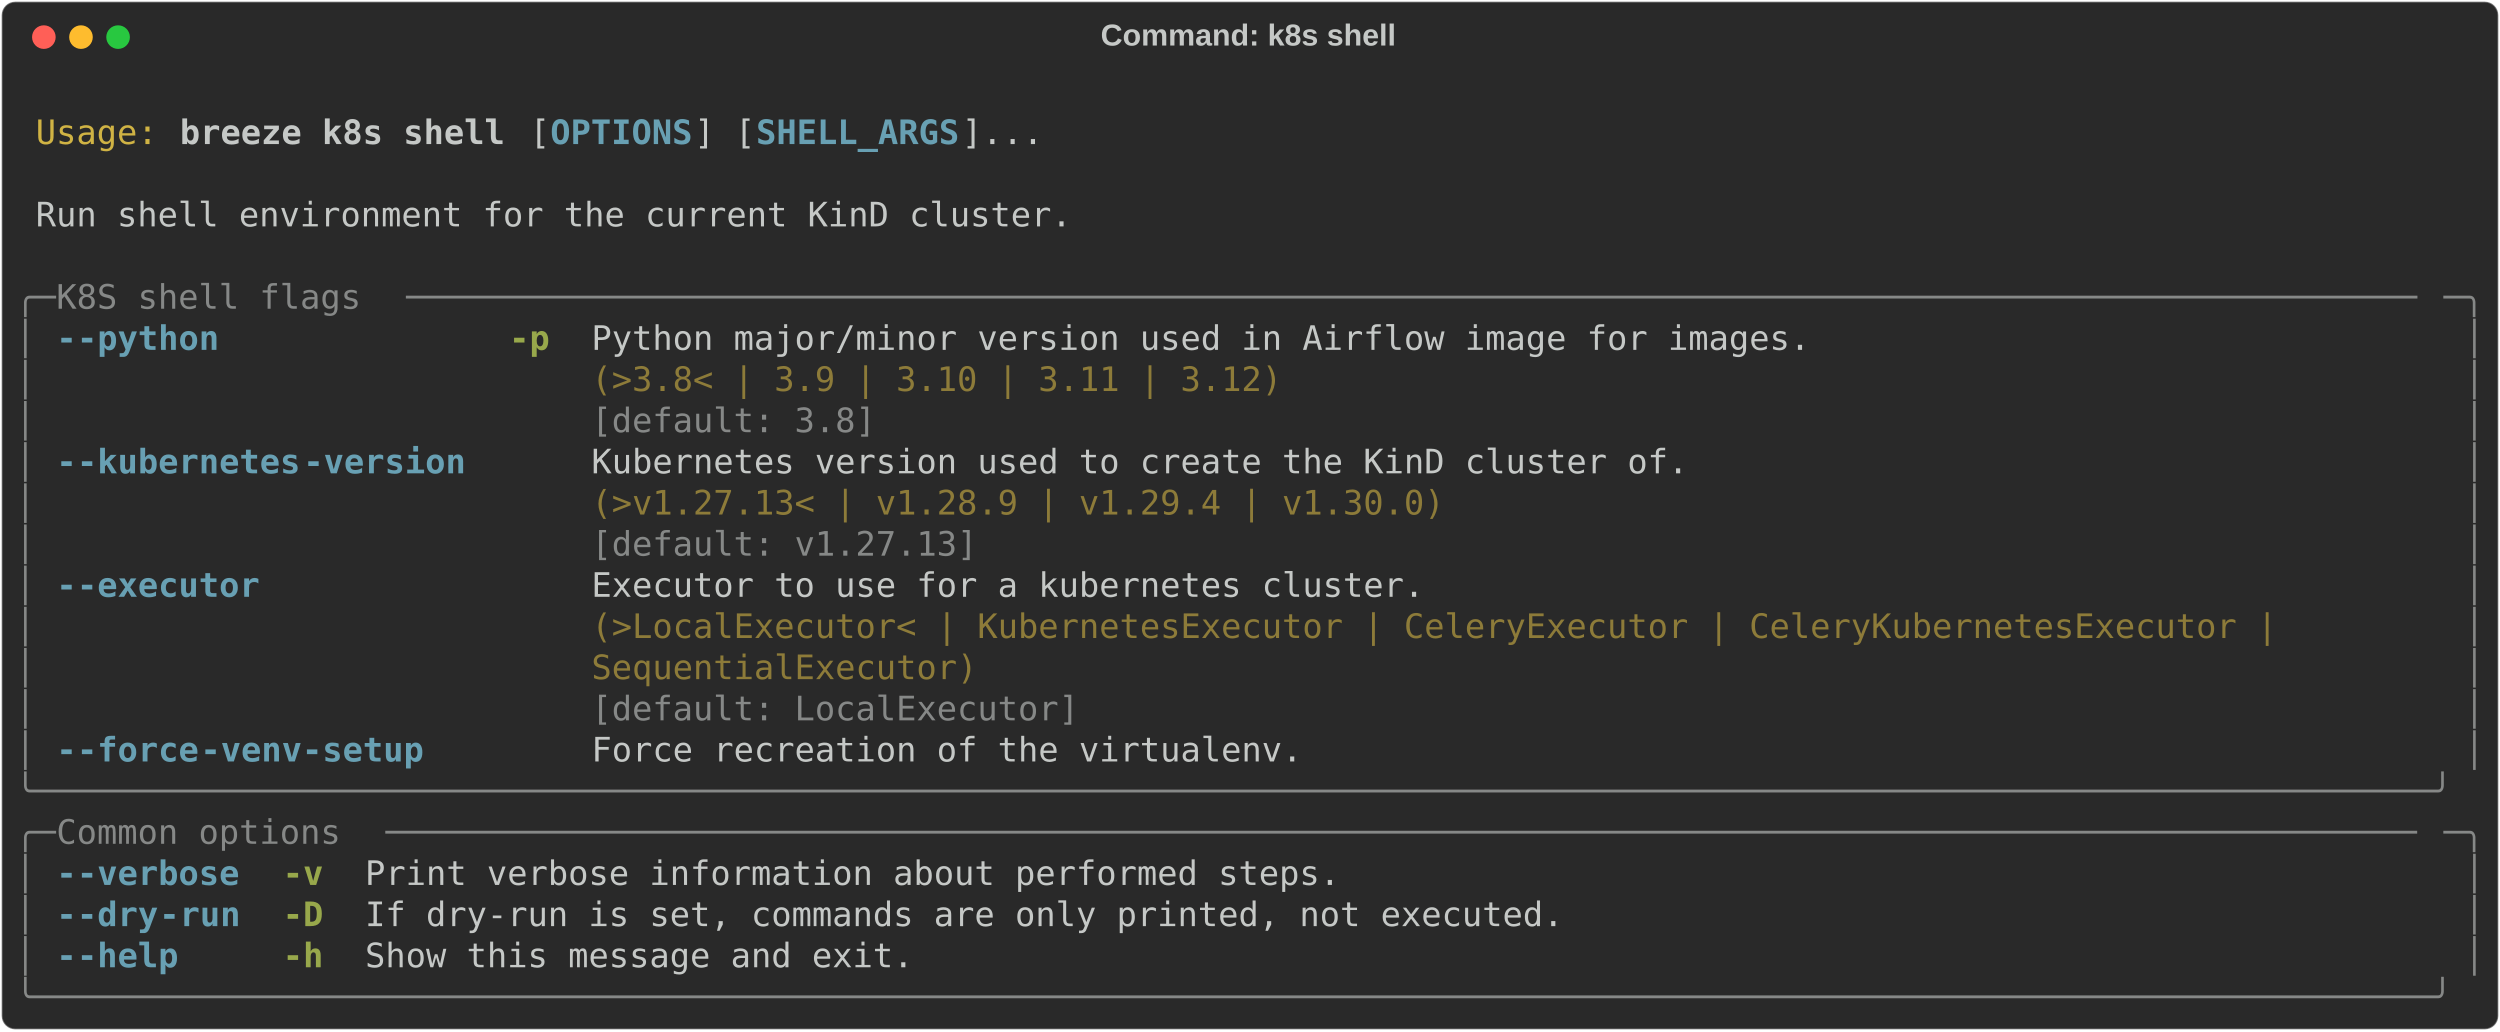
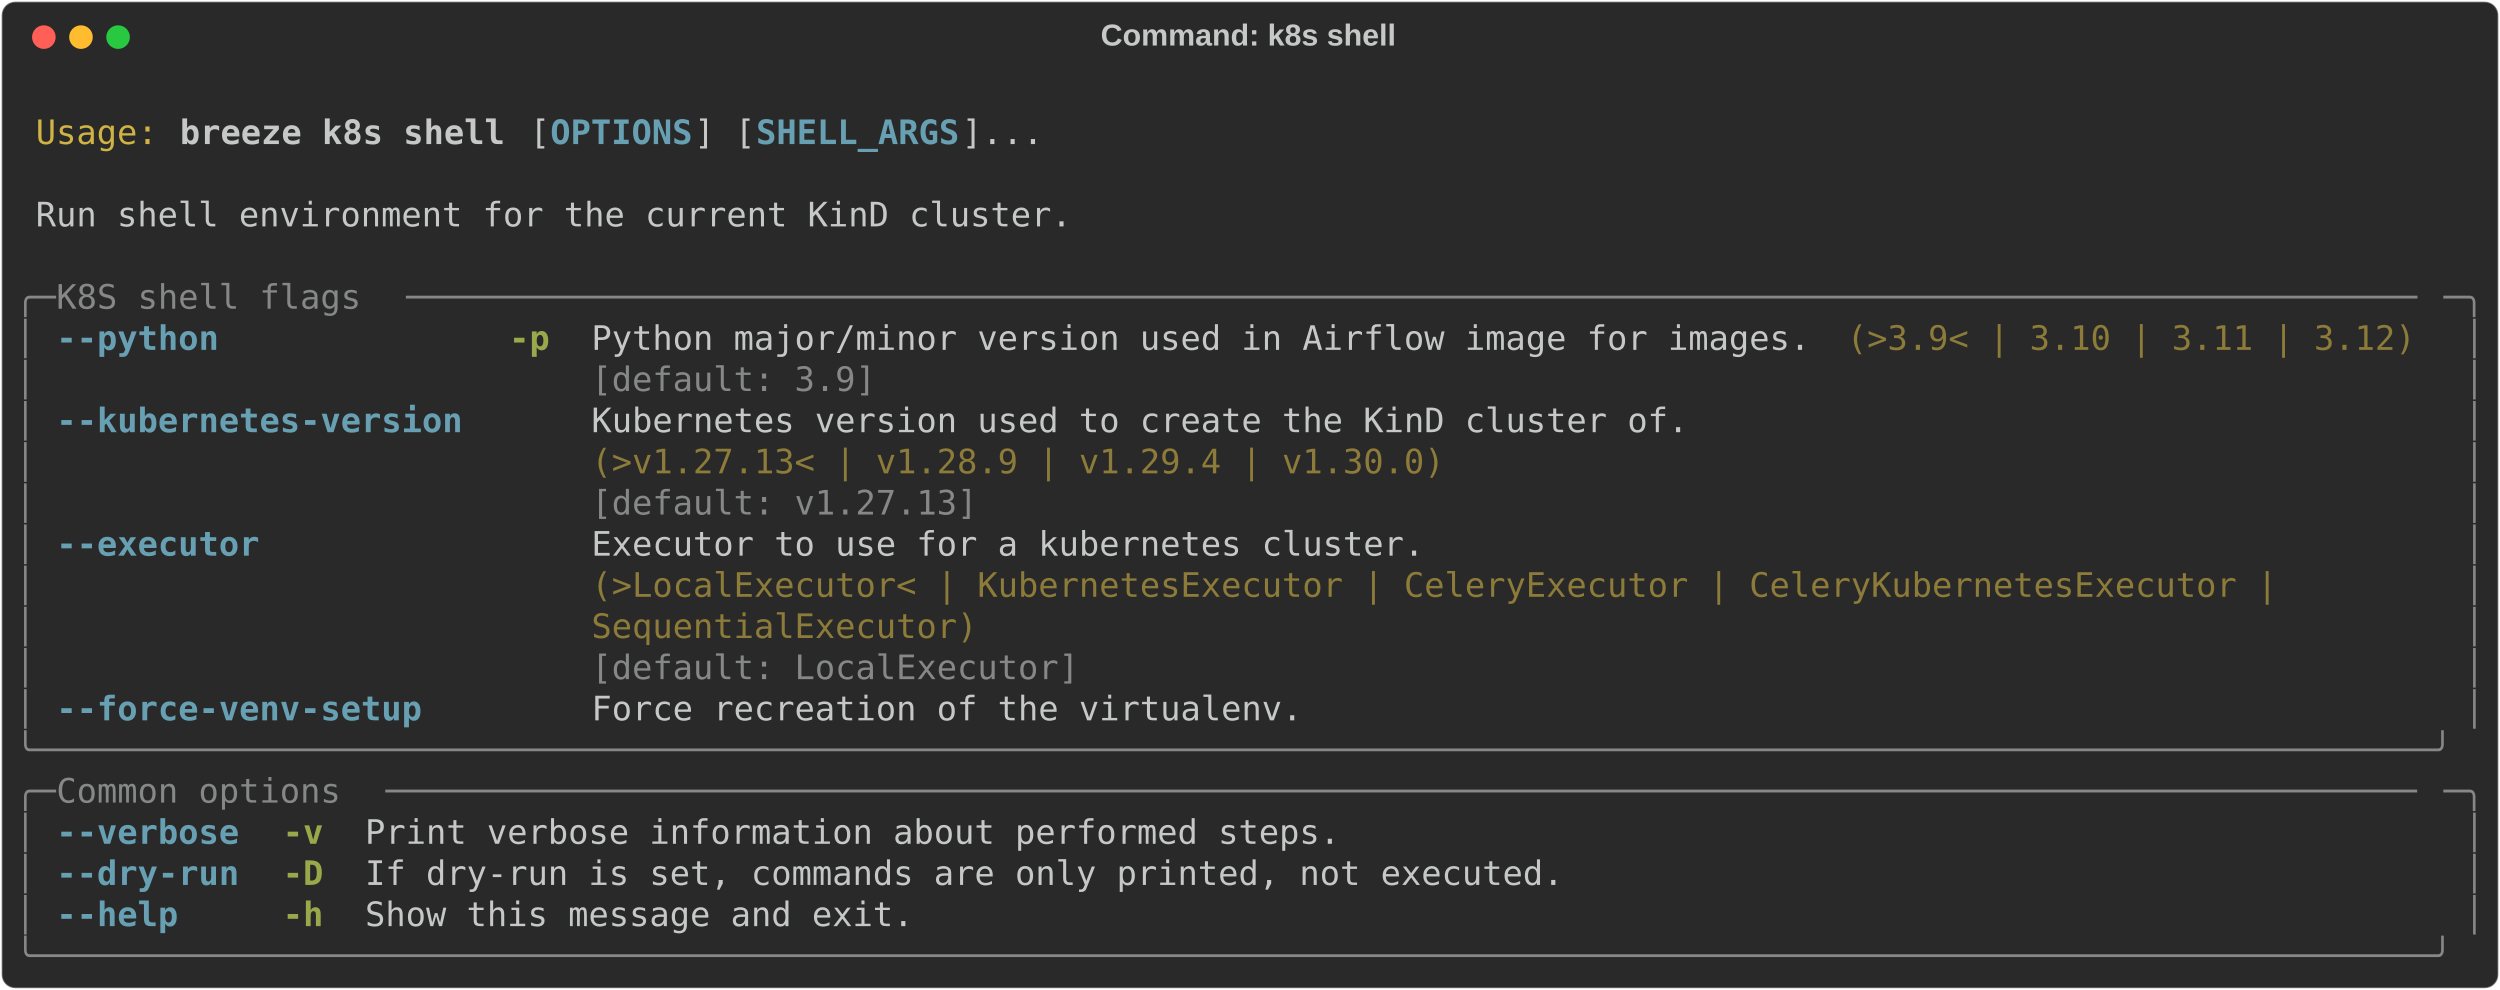
- <svg xmlns="http://www.w3.org/2000/svg" class="rich-terminal" viewBox="0 0 1482 611.2">
+ <svg xmlns="http://www.w3.org/2000/svg" class="rich-terminal" viewBox="0 0 1482 586.8">
  <style>

    @font-face {
        font-family: "Fira Code";
        src: local("FiraCode-Regular"),
                url("https://cdnjs.cloudflare.com/ajax/libs/firacode/6.2.0/woff2/FiraCode-Regular.woff2") format("woff2"),
                url("https://cdnjs.cloudflare.com/ajax/libs/firacode/6.2.0/woff/FiraCode-Regular.woff") format("woff");
        font-style: normal;
        font-weight: 400;
    }
    @font-face {
        font-family: "Fira Code";
        src: local("FiraCode-Bold"),
                url("https://cdnjs.cloudflare.com/ajax/libs/firacode/6.2.0/woff2/FiraCode-Bold.woff2") format("woff2"),
                url("https://cdnjs.cloudflare.com/ajax/libs/firacode/6.2.0/woff/FiraCode-Bold.woff") format("woff");
        font-style: bold;
        font-weight: 700;
    }

    .breeze-k8s-shell-matrix {
        font-family: Fira Code, monospace;
        font-size: 20px;
        line-height: 24.4px;
        font-variant-east-asian: full-width;
    }

    .breeze-k8s-shell-title {
        font-size: 18px;
        font-weight: bold;
        font-family: arial;
    }

    .breeze-k8s-shell-r1 { fill: #c5c8c6 }
.breeze-k8s-shell-r2 { fill: #d0b344 }
.breeze-k8s-shell-r3 { fill: #c5c8c6;font-weight: bold }
.breeze-k8s-shell-r4 { fill: #68a0b3;font-weight: bold }
.breeze-k8s-shell-r5 { fill: #868887 }
.breeze-k8s-shell-r6 { fill: #98a84b;font-weight: bold }
.breeze-k8s-shell-r7 { fill: #8d7b39 }
    </style>
  <defs>
    <clipPath id="breeze-k8s-shell-clip-terminal">
-       <rect x="0" y="0" width="1463.0" height="560.2" />
+       <rect x="0" y="0" width="1463.0" height="535.8" />
    </clipPath>
    <clipPath id="breeze-k8s-shell-line-0">
      <rect x="0" y="1.5" width="1464" height="24.65" />
    </clipPath>
    <clipPath id="breeze-k8s-shell-line-1">
      <rect x="0" y="25.9" width="1464" height="24.65" />
    </clipPath>
    <clipPath id="breeze-k8s-shell-line-2">
      <rect x="0" y="50.3" width="1464" height="24.65" />
    </clipPath>
    <clipPath id="breeze-k8s-shell-line-3">
      <rect x="0" y="74.7" width="1464" height="24.65" />
    </clipPath>
    <clipPath id="breeze-k8s-shell-line-4">
      <rect x="0" y="99.1" width="1464" height="24.65" />
    </clipPath>
    <clipPath id="breeze-k8s-shell-line-5">
      <rect x="0" y="123.5" width="1464" height="24.65" />
    </clipPath>
    <clipPath id="breeze-k8s-shell-line-6">
      <rect x="0" y="147.9" width="1464" height="24.65" />
    </clipPath>
    <clipPath id="breeze-k8s-shell-line-7">
      <rect x="0" y="172.3" width="1464" height="24.65" />
    </clipPath>
    <clipPath id="breeze-k8s-shell-line-8">
      <rect x="0" y="196.7" width="1464" height="24.65" />
    </clipPath>
    <clipPath id="breeze-k8s-shell-line-9">
      <rect x="0" y="221.1" width="1464" height="24.65" />
    </clipPath>
    <clipPath id="breeze-k8s-shell-line-10">
      <rect x="0" y="245.5" width="1464" height="24.65" />
    </clipPath>
    <clipPath id="breeze-k8s-shell-line-11">
      <rect x="0" y="269.9" width="1464" height="24.65" />
    </clipPath>
    <clipPath id="breeze-k8s-shell-line-12">
      <rect x="0" y="294.3" width="1464" height="24.65" />
    </clipPath>
    <clipPath id="breeze-k8s-shell-line-13">
      <rect x="0" y="318.7" width="1464" height="24.65" />
    </clipPath>
    <clipPath id="breeze-k8s-shell-line-14">
      <rect x="0" y="343.1" width="1464" height="24.65" />
    </clipPath>
    <clipPath id="breeze-k8s-shell-line-15">
      <rect x="0" y="367.5" width="1464" height="24.65" />
    </clipPath>
    <clipPath id="breeze-k8s-shell-line-16">
      <rect x="0" y="391.9" width="1464" height="24.65" />
    </clipPath>
    <clipPath id="breeze-k8s-shell-line-17">
      <rect x="0" y="416.3" width="1464" height="24.65" />
    </clipPath>
    <clipPath id="breeze-k8s-shell-line-18">
      <rect x="0" y="440.7" width="1464" height="24.65" />
    </clipPath>
    <clipPath id="breeze-k8s-shell-line-19">
      <rect x="0" y="465.1" width="1464" height="24.65" />
    </clipPath>
    <clipPath id="breeze-k8s-shell-line-20">
      <rect x="0" y="489.5" width="1464" height="24.65" />
    </clipPath>
-     <clipPath id="breeze-k8s-shell-line-21">
-       <rect x="0" y="513.9" width="1464" height="24.65" />
-     </clipPath>
  </defs>
-   <rect fill="#292929" stroke="rgba(255,255,255,0.35)" stroke-width="1" x="1" y="1" width="1480" height="609.2" rx="8" />
+   <rect fill="#292929" stroke="rgba(255,255,255,0.35)" stroke-width="1" x="1" y="1" width="1480" height="584.8" rx="8" />
  <text class="breeze-k8s-shell-title" fill="#c5c8c6" text-anchor="middle" x="740" y="27">Command: k8s shell</text>
  <g transform="translate(26,22)">
    <circle cx="0" cy="0" r="7" fill="#ff5f57" />
    <circle cx="22" cy="0" r="7" fill="#febc2e" />
    <circle cx="44" cy="0" r="7" fill="#28c840" />
  </g>
  <g transform="translate(9, 41)" clip-path="url(#breeze-k8s-shell-clip-terminal)">
    <g class="breeze-k8s-shell-matrix">
      <text class="breeze-k8s-shell-r1" x="1464" y="20" textLength="12.2" clip-path="url(#breeze-k8s-shell-line-0)">
</text>
      <text class="breeze-k8s-shell-r2" x="12.2" y="44.4" textLength="73.2" clip-path="url(#breeze-k8s-shell-line-1)">Usage:</text>
      <text class="breeze-k8s-shell-r3" x="97.6" y="44.4" textLength="195.2" clip-path="url(#breeze-k8s-shell-line-1)">breeze k8s shell</text>
      <text class="breeze-k8s-shell-r1" x="305" y="44.4" textLength="12.2" clip-path="url(#breeze-k8s-shell-line-1)">[</text>
      <text class="breeze-k8s-shell-r4" x="317.2" y="44.4" textLength="85.4" clip-path="url(#breeze-k8s-shell-line-1)">OPTIONS</text>
      <text class="breeze-k8s-shell-r1" x="402.6" y="44.4" textLength="36.6" clip-path="url(#breeze-k8s-shell-line-1)">] [</text>
      <text class="breeze-k8s-shell-r4" x="439.2" y="44.4" textLength="122" clip-path="url(#breeze-k8s-shell-line-1)">SHELL_ARGS</text>
      <text class="breeze-k8s-shell-r1" x="561.2" y="44.4" textLength="48.8" clip-path="url(#breeze-k8s-shell-line-1)">]...</text>
      <text class="breeze-k8s-shell-r1" x="1464" y="44.4" textLength="12.2" clip-path="url(#breeze-k8s-shell-line-1)">
</text>
      <text class="breeze-k8s-shell-r1" x="1464" y="68.8" textLength="12.2" clip-path="url(#breeze-k8s-shell-line-2)">
</text>
      <text class="breeze-k8s-shell-r1" x="12.2" y="93.2" textLength="622.2" clip-path="url(#breeze-k8s-shell-line-3)">Run shell environment for the current KinD cluster.</text>
      <text class="breeze-k8s-shell-r1" x="1464" y="93.2" textLength="12.2" clip-path="url(#breeze-k8s-shell-line-3)">
</text>
      <text class="breeze-k8s-shell-r1" x="1464" y="117.6" textLength="12.2" clip-path="url(#breeze-k8s-shell-line-4)">
</text>
      <text class="breeze-k8s-shell-r5" x="0" y="142" textLength="24.4" clip-path="url(#breeze-k8s-shell-line-5)">╭─</text>
      <text class="breeze-k8s-shell-r5" x="24.4" y="142" textLength="207.4" clip-path="url(#breeze-k8s-shell-line-5)"> K8S shell flags </text>
      <text class="breeze-k8s-shell-r5" x="231.8" y="142" textLength="1207.8" clip-path="url(#breeze-k8s-shell-line-5)">───────────────────────────────────────────────────────────────────────────────────────────────────</text>
      <text class="breeze-k8s-shell-r5" x="1439.6" y="142" textLength="24.4" clip-path="url(#breeze-k8s-shell-line-5)">─╮</text>
      <text class="breeze-k8s-shell-r1" x="1464" y="142" textLength="12.2" clip-path="url(#breeze-k8s-shell-line-5)">
</text>
      <text class="breeze-k8s-shell-r5" x="0" y="166.4" textLength="12.2" clip-path="url(#breeze-k8s-shell-line-6)">│</text>
-       <text class="breeze-k8s-shell-r4" x="24.4" y="166.4" textLength="12.2" clip-path="url(#breeze-k8s-shell-line-6)">-</text>
-       <text class="breeze-k8s-shell-r4" x="36.6" y="166.4" textLength="85.4" clip-path="url(#breeze-k8s-shell-line-6)">-python</text>
+       <text class="breeze-k8s-shell-r4" x="24.4" y="166.4" textLength="97.6" clip-path="url(#breeze-k8s-shell-line-6)">--python</text>
      <text class="breeze-k8s-shell-r6" x="292.8" y="166.4" textLength="24.4" clip-path="url(#breeze-k8s-shell-line-6)">-p</text>
      <text class="breeze-k8s-shell-r1" x="341.6" y="166.4" textLength="732" clip-path="url(#breeze-k8s-shell-line-6)">Python major/minor version used in Airflow image for images.</text>
+       <text class="breeze-k8s-shell-r7" x="1085.8" y="166.4" textLength="341.6" clip-path="url(#breeze-k8s-shell-line-6)">(&gt;3.9&lt; | 3.10 | 3.11 | 3.12)</text>
      <text class="breeze-k8s-shell-r5" x="1451.8" y="166.4" textLength="12.2" clip-path="url(#breeze-k8s-shell-line-6)">│</text>
      <text class="breeze-k8s-shell-r1" x="1464" y="166.4" textLength="12.2" clip-path="url(#breeze-k8s-shell-line-6)">
</text>
      <text class="breeze-k8s-shell-r5" x="0" y="190.8" textLength="12.2" clip-path="url(#breeze-k8s-shell-line-7)">│</text>
-       <text class="breeze-k8s-shell-r7" x="341.6" y="190.8" textLength="732" clip-path="url(#breeze-k8s-shell-line-7)">(&gt;3.8&lt; | 3.9 | 3.10 | 3.11 | 3.12)                          </text>
+       <text class="breeze-k8s-shell-r5" x="341.6" y="190.8" textLength="732" clip-path="url(#breeze-k8s-shell-line-7)">[default: 3.9]                                              </text>
      <text class="breeze-k8s-shell-r5" x="1451.8" y="190.8" textLength="12.2" clip-path="url(#breeze-k8s-shell-line-7)">│</text>
      <text class="breeze-k8s-shell-r1" x="1464" y="190.8" textLength="12.2" clip-path="url(#breeze-k8s-shell-line-7)">
</text>
      <text class="breeze-k8s-shell-r5" x="0" y="215.2" textLength="12.2" clip-path="url(#breeze-k8s-shell-line-8)">│</text>
-       <text class="breeze-k8s-shell-r5" x="341.6" y="215.2" textLength="732" clip-path="url(#breeze-k8s-shell-line-8)">[default: 3.8]                                              </text>
+       <text class="breeze-k8s-shell-r4" x="24.4" y="215.2" textLength="244" clip-path="url(#breeze-k8s-shell-line-8)">--kubernetes-version</text>
+       <text class="breeze-k8s-shell-r1" x="341.6" y="215.2" textLength="658.8" clip-path="url(#breeze-k8s-shell-line-8)">Kubernetes version used to create the KinD cluster of.</text>
      <text class="breeze-k8s-shell-r5" x="1451.8" y="215.2" textLength="12.2" clip-path="url(#breeze-k8s-shell-line-8)">│</text>
      <text class="breeze-k8s-shell-r1" x="1464" y="215.2" textLength="12.2" clip-path="url(#breeze-k8s-shell-line-8)">
</text>
      <text class="breeze-k8s-shell-r5" x="0" y="239.6" textLength="12.2" clip-path="url(#breeze-k8s-shell-line-9)">│</text>
-       <text class="breeze-k8s-shell-r4" x="24.4" y="239.6" textLength="12.2" clip-path="url(#breeze-k8s-shell-line-9)">-</text>
-       <text class="breeze-k8s-shell-r4" x="36.6" y="239.6" textLength="134.2" clip-path="url(#breeze-k8s-shell-line-9)">-kubernetes</text>
-       <text class="breeze-k8s-shell-r4" x="170.8" y="239.6" textLength="97.6" clip-path="url(#breeze-k8s-shell-line-9)">-version</text>
-       <text class="breeze-k8s-shell-r1" x="341.6" y="239.6" textLength="658.8" clip-path="url(#breeze-k8s-shell-line-9)">Kubernetes version used to create the KinD cluster of.</text>
+       <text class="breeze-k8s-shell-r7" x="341.6" y="239.6" textLength="658.8" clip-path="url(#breeze-k8s-shell-line-9)">(&gt;v1.27.13&lt; | v1.28.9 | v1.29.4 | v1.30.0)            </text>
      <text class="breeze-k8s-shell-r5" x="1451.8" y="239.6" textLength="12.2" clip-path="url(#breeze-k8s-shell-line-9)">│</text>
      <text class="breeze-k8s-shell-r1" x="1464" y="239.6" textLength="12.2" clip-path="url(#breeze-k8s-shell-line-9)">
</text>
      <text class="breeze-k8s-shell-r5" x="0" y="264" textLength="12.2" clip-path="url(#breeze-k8s-shell-line-10)">│</text>
-       <text class="breeze-k8s-shell-r7" x="341.6" y="264" textLength="658.8" clip-path="url(#breeze-k8s-shell-line-10)">(&gt;v1.27.13&lt; | v1.28.9 | v1.29.4 | v1.30.0)            </text>
+       <text class="breeze-k8s-shell-r5" x="341.6" y="264" textLength="658.8" clip-path="url(#breeze-k8s-shell-line-10)">[default: v1.27.13]                                   </text>
      <text class="breeze-k8s-shell-r5" x="1451.8" y="264" textLength="12.2" clip-path="url(#breeze-k8s-shell-line-10)">│</text>
      <text class="breeze-k8s-shell-r1" x="1464" y="264" textLength="12.2" clip-path="url(#breeze-k8s-shell-line-10)">
</text>
      <text class="breeze-k8s-shell-r5" x="0" y="288.4" textLength="12.2" clip-path="url(#breeze-k8s-shell-line-11)">│</text>
-       <text class="breeze-k8s-shell-r5" x="341.6" y="288.4" textLength="658.8" clip-path="url(#breeze-k8s-shell-line-11)">[default: v1.27.13]                                   </text>
+       <text class="breeze-k8s-shell-r4" x="24.4" y="288.4" textLength="122" clip-path="url(#breeze-k8s-shell-line-11)">--executor</text>
+       <text class="breeze-k8s-shell-r1" x="341.6" y="288.4" textLength="1098" clip-path="url(#breeze-k8s-shell-line-11)">Executor to use for a kubernetes cluster.                                                 </text>
      <text class="breeze-k8s-shell-r5" x="1451.8" y="288.4" textLength="12.2" clip-path="url(#breeze-k8s-shell-line-11)">│</text>
      <text class="breeze-k8s-shell-r1" x="1464" y="288.4" textLength="12.2" clip-path="url(#breeze-k8s-shell-line-11)">
</text>
      <text class="breeze-k8s-shell-r5" x="0" y="312.8" textLength="12.2" clip-path="url(#breeze-k8s-shell-line-12)">│</text>
-       <text class="breeze-k8s-shell-r4" x="24.4" y="312.8" textLength="12.2" clip-path="url(#breeze-k8s-shell-line-12)">-</text>
-       <text class="breeze-k8s-shell-r4" x="36.6" y="312.8" textLength="109.8" clip-path="url(#breeze-k8s-shell-line-12)">-executor</text>
-       <text class="breeze-k8s-shell-r1" x="341.6" y="312.8" textLength="1098" clip-path="url(#breeze-k8s-shell-line-12)">Executor to use for a kubernetes cluster.                                                 </text>
+       <text class="breeze-k8s-shell-r7" x="341.6" y="312.8" textLength="1098" clip-path="url(#breeze-k8s-shell-line-12)">(&gt;LocalExecutor&lt; | KubernetesExecutor | CeleryExecutor | CeleryKubernetesExecutor |       </text>
      <text class="breeze-k8s-shell-r5" x="1451.8" y="312.8" textLength="12.2" clip-path="url(#breeze-k8s-shell-line-12)">│</text>
      <text class="breeze-k8s-shell-r1" x="1464" y="312.8" textLength="12.2" clip-path="url(#breeze-k8s-shell-line-12)">
</text>
      <text class="breeze-k8s-shell-r5" x="0" y="337.2" textLength="12.2" clip-path="url(#breeze-k8s-shell-line-13)">│</text>
-       <text class="breeze-k8s-shell-r7" x="341.6" y="337.2" textLength="1098" clip-path="url(#breeze-k8s-shell-line-13)">(&gt;LocalExecutor&lt; | KubernetesExecutor | CeleryExecutor | CeleryKubernetesExecutor |       </text>
+       <text class="breeze-k8s-shell-r7" x="341.6" y="337.2" textLength="1098" clip-path="url(#breeze-k8s-shell-line-13)">SequentialExecutor)                                                                       </text>
      <text class="breeze-k8s-shell-r5" x="1451.8" y="337.2" textLength="12.2" clip-path="url(#breeze-k8s-shell-line-13)">│</text>
      <text class="breeze-k8s-shell-r1" x="1464" y="337.2" textLength="12.2" clip-path="url(#breeze-k8s-shell-line-13)">
</text>
      <text class="breeze-k8s-shell-r5" x="0" y="361.6" textLength="12.2" clip-path="url(#breeze-k8s-shell-line-14)">│</text>
-       <text class="breeze-k8s-shell-r7" x="341.6" y="361.6" textLength="1098" clip-path="url(#breeze-k8s-shell-line-14)">SequentialExecutor)                                                                       </text>
+       <text class="breeze-k8s-shell-r5" x="341.6" y="361.6" textLength="1098" clip-path="url(#breeze-k8s-shell-line-14)">[default: LocalExecutor]                                                                  </text>
      <text class="breeze-k8s-shell-r5" x="1451.8" y="361.6" textLength="12.2" clip-path="url(#breeze-k8s-shell-line-14)">│</text>
      <text class="breeze-k8s-shell-r1" x="1464" y="361.6" textLength="12.2" clip-path="url(#breeze-k8s-shell-line-14)">
</text>
      <text class="breeze-k8s-shell-r5" x="0" y="386" textLength="12.2" clip-path="url(#breeze-k8s-shell-line-15)">│</text>
-       <text class="breeze-k8s-shell-r5" x="341.6" y="386" textLength="1098" clip-path="url(#breeze-k8s-shell-line-15)">[default: LocalExecutor]                                                                  </text>
+       <text class="breeze-k8s-shell-r4" x="24.4" y="386" textLength="219.6" clip-path="url(#breeze-k8s-shell-line-15)">--force-venv-setup</text>
+       <text class="breeze-k8s-shell-r1" x="341.6" y="386" textLength="427" clip-path="url(#breeze-k8s-shell-line-15)">Force recreation of the virtualenv.</text>
      <text class="breeze-k8s-shell-r5" x="1451.8" y="386" textLength="12.2" clip-path="url(#breeze-k8s-shell-line-15)">│</text>
      <text class="breeze-k8s-shell-r1" x="1464" y="386" textLength="12.2" clip-path="url(#breeze-k8s-shell-line-15)">
</text>
-       <text class="breeze-k8s-shell-r5" x="0" y="410.4" textLength="12.2" clip-path="url(#breeze-k8s-shell-line-16)">│</text>
-       <text class="breeze-k8s-shell-r4" x="24.4" y="410.4" textLength="12.2" clip-path="url(#breeze-k8s-shell-line-16)">-</text>
-       <text class="breeze-k8s-shell-r4" x="36.6" y="410.4" textLength="73.2" clip-path="url(#breeze-k8s-shell-line-16)">-force</text>
-       <text class="breeze-k8s-shell-r4" x="109.8" y="410.4" textLength="134.2" clip-path="url(#breeze-k8s-shell-line-16)">-venv-setup</text>
-       <text class="breeze-k8s-shell-r1" x="341.6" y="410.4" textLength="427" clip-path="url(#breeze-k8s-shell-line-16)">Force recreation of the virtualenv.</text>
-       <text class="breeze-k8s-shell-r5" x="1451.8" y="410.4" textLength="12.2" clip-path="url(#breeze-k8s-shell-line-16)">│</text>
+       <text class="breeze-k8s-shell-r5" x="0" y="410.4" textLength="1464" clip-path="url(#breeze-k8s-shell-line-16)">╰──────────────────────────────────────────────────────────────────────────────────────────────────────────────────────╯</text>
      <text class="breeze-k8s-shell-r1" x="1464" y="410.4" textLength="12.2" clip-path="url(#breeze-k8s-shell-line-16)">
</text>
-       <text class="breeze-k8s-shell-r5" x="0" y="434.8" textLength="1464" clip-path="url(#breeze-k8s-shell-line-17)">╰──────────────────────────────────────────────────────────────────────────────────────────────────────────────────────╯</text>
+       <text class="breeze-k8s-shell-r5" x="0" y="434.8" textLength="24.4" clip-path="url(#breeze-k8s-shell-line-17)">╭─</text>
+       <text class="breeze-k8s-shell-r5" x="24.4" y="434.8" textLength="195.2" clip-path="url(#breeze-k8s-shell-line-17)"> Common options </text>
+       <text class="breeze-k8s-shell-r5" x="219.6" y="434.8" textLength="1220" clip-path="url(#breeze-k8s-shell-line-17)">────────────────────────────────────────────────────────────────────────────────────────────────────</text>
+       <text class="breeze-k8s-shell-r5" x="1439.6" y="434.8" textLength="24.4" clip-path="url(#breeze-k8s-shell-line-17)">─╮</text>
      <text class="breeze-k8s-shell-r1" x="1464" y="434.8" textLength="12.2" clip-path="url(#breeze-k8s-shell-line-17)">
</text>
-       <text class="breeze-k8s-shell-r5" x="0" y="459.2" textLength="24.4" clip-path="url(#breeze-k8s-shell-line-18)">╭─</text>
-       <text class="breeze-k8s-shell-r5" x="24.4" y="459.2" textLength="195.2" clip-path="url(#breeze-k8s-shell-line-18)"> Common options </text>
-       <text class="breeze-k8s-shell-r5" x="219.6" y="459.2" textLength="1220" clip-path="url(#breeze-k8s-shell-line-18)">────────────────────────────────────────────────────────────────────────────────────────────────────</text>
-       <text class="breeze-k8s-shell-r5" x="1439.6" y="459.2" textLength="24.4" clip-path="url(#breeze-k8s-shell-line-18)">─╮</text>
+       <text class="breeze-k8s-shell-r5" x="0" y="459.2" textLength="12.2" clip-path="url(#breeze-k8s-shell-line-18)">│</text>
+       <text class="breeze-k8s-shell-r4" x="24.4" y="459.2" textLength="109.8" clip-path="url(#breeze-k8s-shell-line-18)">--verbose</text>
+       <text class="breeze-k8s-shell-r6" x="158.6" y="459.2" textLength="24.4" clip-path="url(#breeze-k8s-shell-line-18)">-v</text>
+       <text class="breeze-k8s-shell-r1" x="207.4" y="459.2" textLength="585.6" clip-path="url(#breeze-k8s-shell-line-18)">Print verbose information about performed steps.</text>
+       <text class="breeze-k8s-shell-r5" x="1451.8" y="459.2" textLength="12.2" clip-path="url(#breeze-k8s-shell-line-18)">│</text>
      <text class="breeze-k8s-shell-r1" x="1464" y="459.2" textLength="12.2" clip-path="url(#breeze-k8s-shell-line-18)">
</text>
      <text class="breeze-k8s-shell-r5" x="0" y="483.6" textLength="12.2" clip-path="url(#breeze-k8s-shell-line-19)">│</text>
-       <text class="breeze-k8s-shell-r4" x="24.4" y="483.6" textLength="12.2" clip-path="url(#breeze-k8s-shell-line-19)">-</text>
-       <text class="breeze-k8s-shell-r4" x="36.6" y="483.6" textLength="97.6" clip-path="url(#breeze-k8s-shell-line-19)">-verbose</text>
-       <text class="breeze-k8s-shell-r6" x="158.6" y="483.6" textLength="24.4" clip-path="url(#breeze-k8s-shell-line-19)">-v</text>
-       <text class="breeze-k8s-shell-r1" x="207.4" y="483.6" textLength="585.6" clip-path="url(#breeze-k8s-shell-line-19)">Print verbose information about performed steps.</text>
+       <text class="breeze-k8s-shell-r4" x="24.4" y="483.6" textLength="109.8" clip-path="url(#breeze-k8s-shell-line-19)">--dry-run</text>
+       <text class="breeze-k8s-shell-r6" x="158.6" y="483.6" textLength="24.4" clip-path="url(#breeze-k8s-shell-line-19)">-D</text>
+       <text class="breeze-k8s-shell-r1" x="207.4" y="483.6" textLength="719.8" clip-path="url(#breeze-k8s-shell-line-19)">If dry-run is set, commands are only printed, not executed.</text>
      <text class="breeze-k8s-shell-r5" x="1451.8" y="483.6" textLength="12.2" clip-path="url(#breeze-k8s-shell-line-19)">│</text>
      <text class="breeze-k8s-shell-r1" x="1464" y="483.6" textLength="12.2" clip-path="url(#breeze-k8s-shell-line-19)">
</text>
      <text class="breeze-k8s-shell-r5" x="0" y="508" textLength="12.2" clip-path="url(#breeze-k8s-shell-line-20)">│</text>
-       <text class="breeze-k8s-shell-r4" x="24.4" y="508" textLength="12.2" clip-path="url(#breeze-k8s-shell-line-20)">-</text>
-       <text class="breeze-k8s-shell-r4" x="36.6" y="508" textLength="48.8" clip-path="url(#breeze-k8s-shell-line-20)">-dry</text>
-       <text class="breeze-k8s-shell-r4" x="85.4" y="508" textLength="48.8" clip-path="url(#breeze-k8s-shell-line-20)">-run</text>
-       <text class="breeze-k8s-shell-r6" x="158.6" y="508" textLength="24.4" clip-path="url(#breeze-k8s-shell-line-20)">-D</text>
-       <text class="breeze-k8s-shell-r1" x="207.4" y="508" textLength="719.8" clip-path="url(#breeze-k8s-shell-line-20)">If dry-run is set, commands are only printed, not executed.</text>
+       <text class="breeze-k8s-shell-r4" x="24.4" y="508" textLength="73.2" clip-path="url(#breeze-k8s-shell-line-20)">--help</text>
+       <text class="breeze-k8s-shell-r6" x="158.6" y="508" textLength="24.4" clip-path="url(#breeze-k8s-shell-line-20)">-h</text>
+       <text class="breeze-k8s-shell-r1" x="207.4" y="508" textLength="329.4" clip-path="url(#breeze-k8s-shell-line-20)">Show this message and exit.</text>
      <text class="breeze-k8s-shell-r5" x="1451.8" y="508" textLength="12.2" clip-path="url(#breeze-k8s-shell-line-20)">│</text>
      <text class="breeze-k8s-shell-r1" x="1464" y="508" textLength="12.2" clip-path="url(#breeze-k8s-shell-line-20)">
</text>
-       <text class="breeze-k8s-shell-r5" x="0" y="532.4" textLength="12.2" clip-path="url(#breeze-k8s-shell-line-21)">│</text>
-       <text class="breeze-k8s-shell-r4" x="24.4" y="532.4" textLength="12.2" clip-path="url(#breeze-k8s-shell-line-21)">-</text>
-       <text class="breeze-k8s-shell-r4" x="36.6" y="532.4" textLength="61" clip-path="url(#breeze-k8s-shell-line-21)">-help</text>
-       <text class="breeze-k8s-shell-r6" x="158.6" y="532.4" textLength="24.4" clip-path="url(#breeze-k8s-shell-line-21)">-h</text>
-       <text class="breeze-k8s-shell-r1" x="207.4" y="532.4" textLength="329.4" clip-path="url(#breeze-k8s-shell-line-21)">Show this message and exit.</text>
-       <text class="breeze-k8s-shell-r5" x="1451.8" y="532.4" textLength="12.2" clip-path="url(#breeze-k8s-shell-line-21)">│</text>
+       <text class="breeze-k8s-shell-r5" x="0" y="532.4" textLength="1464" clip-path="url(#breeze-k8s-shell-line-21)">╰──────────────────────────────────────────────────────────────────────────────────────────────────────────────────────╯</text>
      <text class="breeze-k8s-shell-r1" x="1464" y="532.4" textLength="12.2" clip-path="url(#breeze-k8s-shell-line-21)">
- </text>
-       <text class="breeze-k8s-shell-r5" x="0" y="556.8" textLength="1464" clip-path="url(#breeze-k8s-shell-line-22)">╰──────────────────────────────────────────────────────────────────────────────────────────────────────────────────────╯</text>
-       <text class="breeze-k8s-shell-r1" x="1464" y="556.8" textLength="12.2" clip-path="url(#breeze-k8s-shell-line-22)">
</text>
    </g>
  </g>
</svg>
